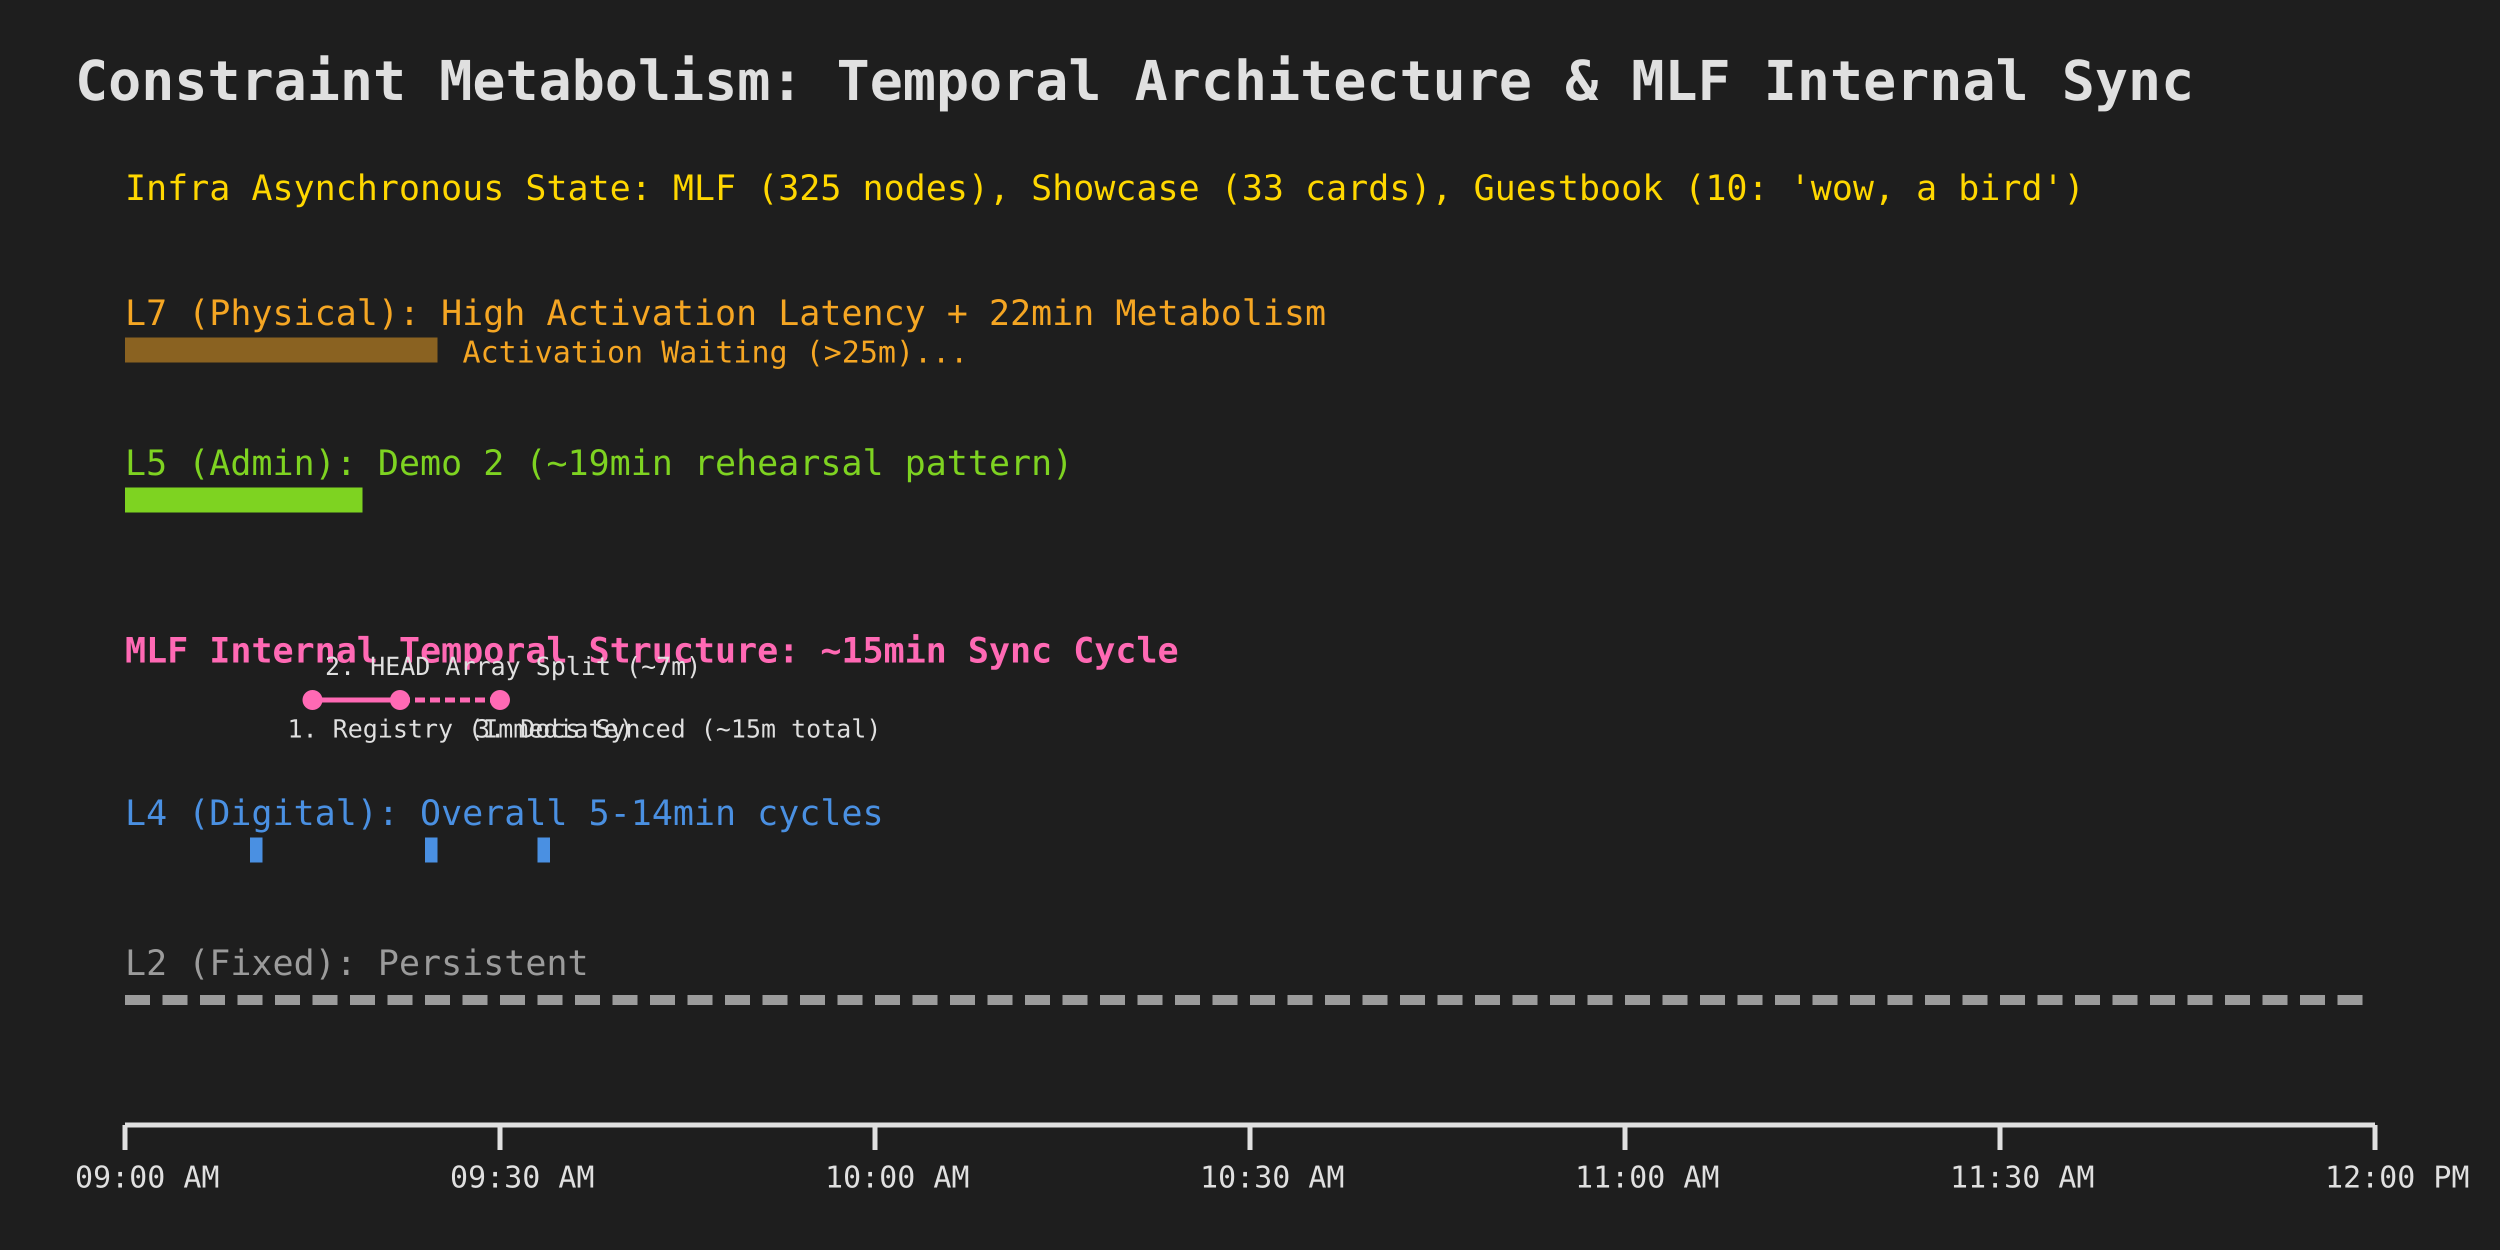
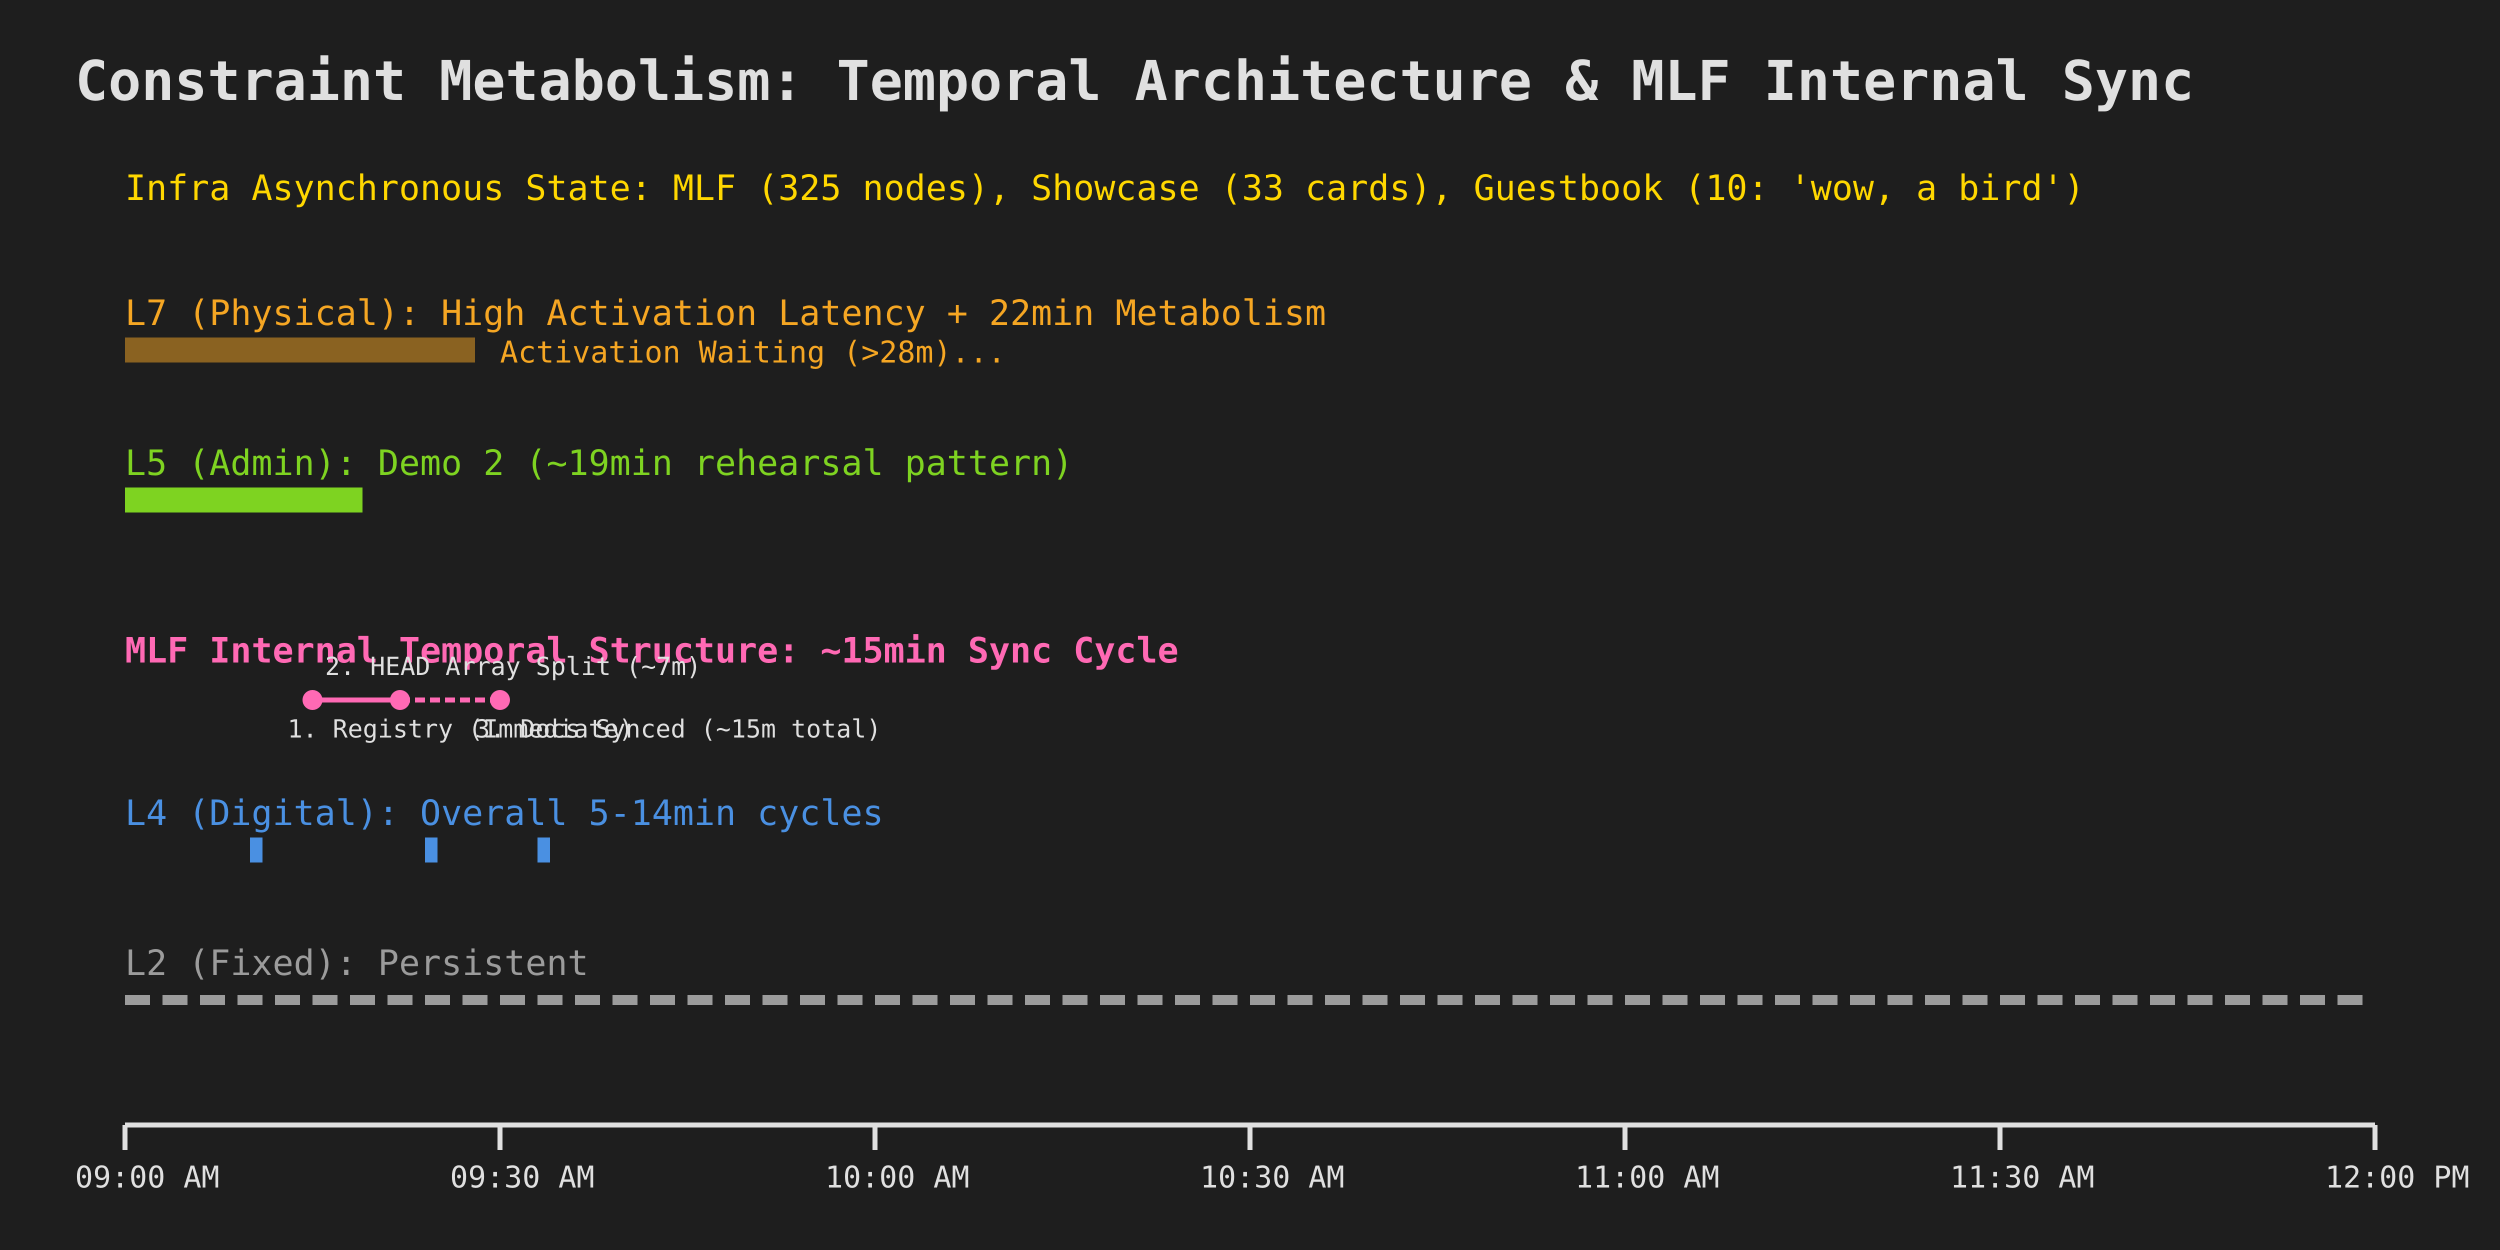
<svg xmlns="http://www.w3.org/2000/svg" baseProfile="full" height="500px" version="1.1" viewBox="0 0 1000 500" width="1000px">
  <defs />
  <rect fill="#1E1E1E" height="100%" width="100%" x="0" y="0" />
  <text fill="#E0E0E0" font-family="monospace" font-size="22px" font-weight="bold" x="30" y="40">Constraint Metabolism: Temporal Architecture &amp; MLF Internal Sync</text>
  <line stroke="#E0E0E0" stroke-width="2" x1="50" x2="950" y1="450" y2="450" />
  <line stroke="#E0E0E0" stroke-width="2" x1="50.0" x2="50.0" y1="450" y2="460" />
  <text fill="#E0E0E0" font-family="monospace" font-size="12px" x="30.0" y="475">09:00 AM</text>
  <line stroke="#E0E0E0" stroke-width="2" x1="200.0" x2="200.0" y1="450" y2="460" />
  <text fill="#E0E0E0" font-family="monospace" font-size="12px" x="180.0" y="475">09:30 AM</text>
  <line stroke="#E0E0E0" stroke-width="2" x1="350.0" x2="350.0" y1="450" y2="460" />
  <text fill="#E0E0E0" font-family="monospace" font-size="12px" x="330.0" y="475">10:00 AM</text>
  <line stroke="#E0E0E0" stroke-width="2" x1="500.0" x2="500.0" y1="450" y2="460" />
  <text fill="#E0E0E0" font-family="monospace" font-size="12px" x="480.0" y="475">10:30 AM</text>
  <line stroke="#E0E0E0" stroke-width="2" x1="650.0" x2="650.0" y1="450" y2="460" />
  <text fill="#E0E0E0" font-family="monospace" font-size="12px" x="630.0" y="475">11:00 AM</text>
  <line stroke="#E0E0E0" stroke-width="2" x1="800.0" x2="800.0" y1="450" y2="460" />
  <text fill="#E0E0E0" font-family="monospace" font-size="12px" x="780.0" y="475">11:30 AM</text>
  <line stroke="#E0E0E0" stroke-width="2" x1="950.0" x2="950.0" y1="450" y2="460" />
  <text fill="#E0E0E0" font-family="monospace" font-size="12px" x="930.0" y="475">12:00 PM</text>
  <text fill="#9B9B9B" font-family="monospace" font-size="14px" x="50" y="390">L2 (Fixed): Persistent</text>
  <line stroke="#9B9B9B" stroke-dasharray="10,5" stroke-width="4" x1="50" x2="950" y1="400" y2="400" />
  <text fill="#4A90E2" font-family="monospace" font-size="14px" x="50" y="330">L4 (Digital): Overall 5-14min cycles</text>
  <rect fill="#4A90E2" height="10" width="5" x="100.0" y="335" />
  <rect fill="#4A90E2" height="10" width="5" x="170.0" y="335" />
  <rect fill="#4A90E2" height="10" width="5" x="215.0" y="335" />
  <text fill="#FF69B4" font-family="monospace" font-size="14px" font-weight="bold" x="50" y="265">MLF Internal Temporal Structure: ~15min Sync Cycle</text>
  <circle cx="125.0" cy="280" fill="#FF69B4" r="4" />
  <text fill="#E0E0E0" font-family="monospace" font-size="10px" x="115.0" y="295">1. Registry (Immediate)</text>
  <line stroke="#FF69B4" stroke-width="2" x1="125.0" x2="160.0" y1="280" y2="280" />
  <circle cx="160.0" cy="280" fill="#FF69B4" r="4" />
  <text fill="#E0E0E0" font-family="monospace" font-size="10px" x="130.0" y="270">2. HEAD Array Split (~7m)</text>
  <line stroke="#FF69B4" stroke-dasharray="4,2" stroke-width="2" x1="160.0" x2="200.0" y1="280" y2="280" />
  <circle cx="200.0" cy="280" fill="#FF69B4" r="4" />
  <text fill="#E0E0E0" font-family="monospace" font-size="10px" x="190.0" y="295">3. Docs Synced (~15m total)</text>
  <text fill="#7ED321" font-family="monospace" font-size="14px" x="50" y="190">L5 (Admin): Demo 2 (~19min rehearsal pattern)</text>
  <rect fill="#7ED321" height="10" width="95.0" x="50" y="195" />
  <text fill="#F5A623" font-family="monospace" font-size="14px" x="50" y="130">L7 (Physical): High Activation Latency + 22min Metabolism</text>
-   <rect fill="#F5A623" height="10" opacity="0.5" width="125.0" x="50" y="135" />
-   <text fill="#F5A623" font-family="monospace" font-size="12px" x="185.0" y="145">Activation Waiting (&gt;25m)...</text>
+   <rect fill="#F5A623" height="10" opacity="0.5" width="140.0" x="50" y="135" />
+   <text fill="#F5A623" font-family="monospace" font-size="12px" x="200.0" y="145">Activation Waiting (&gt;28m)...</text>
  <text fill="#FFD700" font-family="monospace" font-size="14px" x="50" y="80">Infra Asynchronous State: MLF (325 nodes), Showcase (33 cards), Guestbook (10: 'wow, a bird')</text>
</svg>
